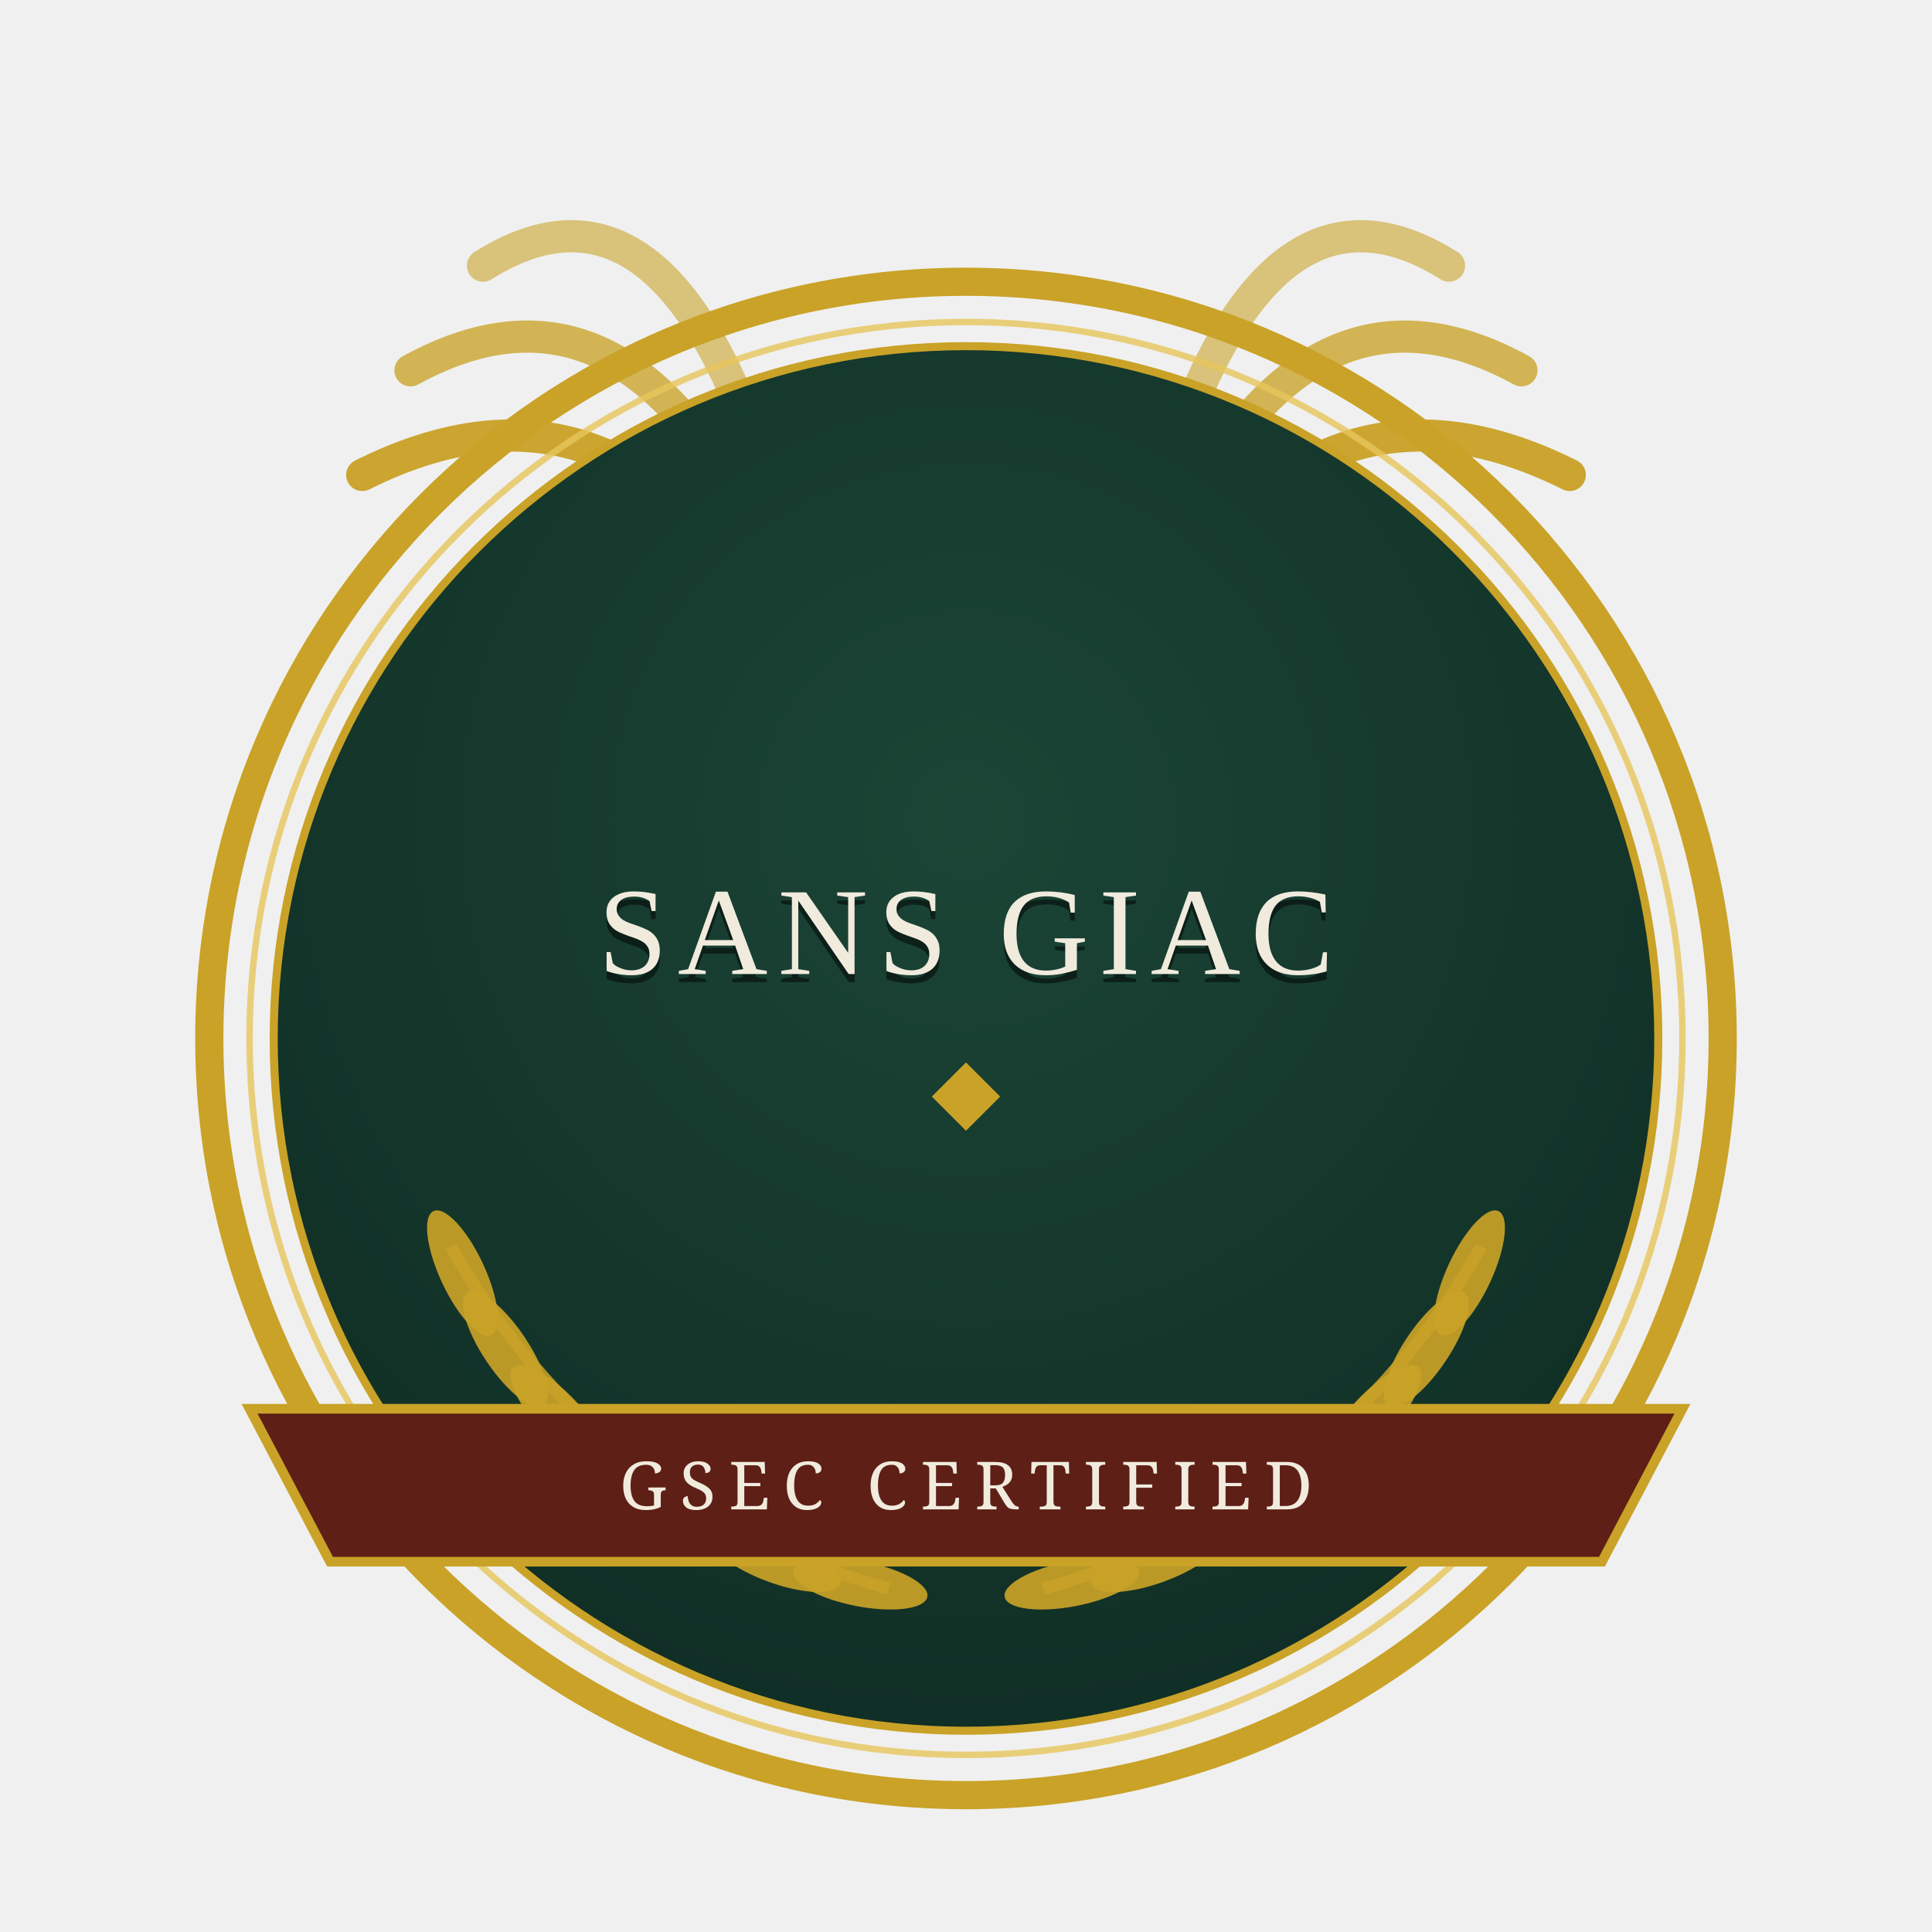
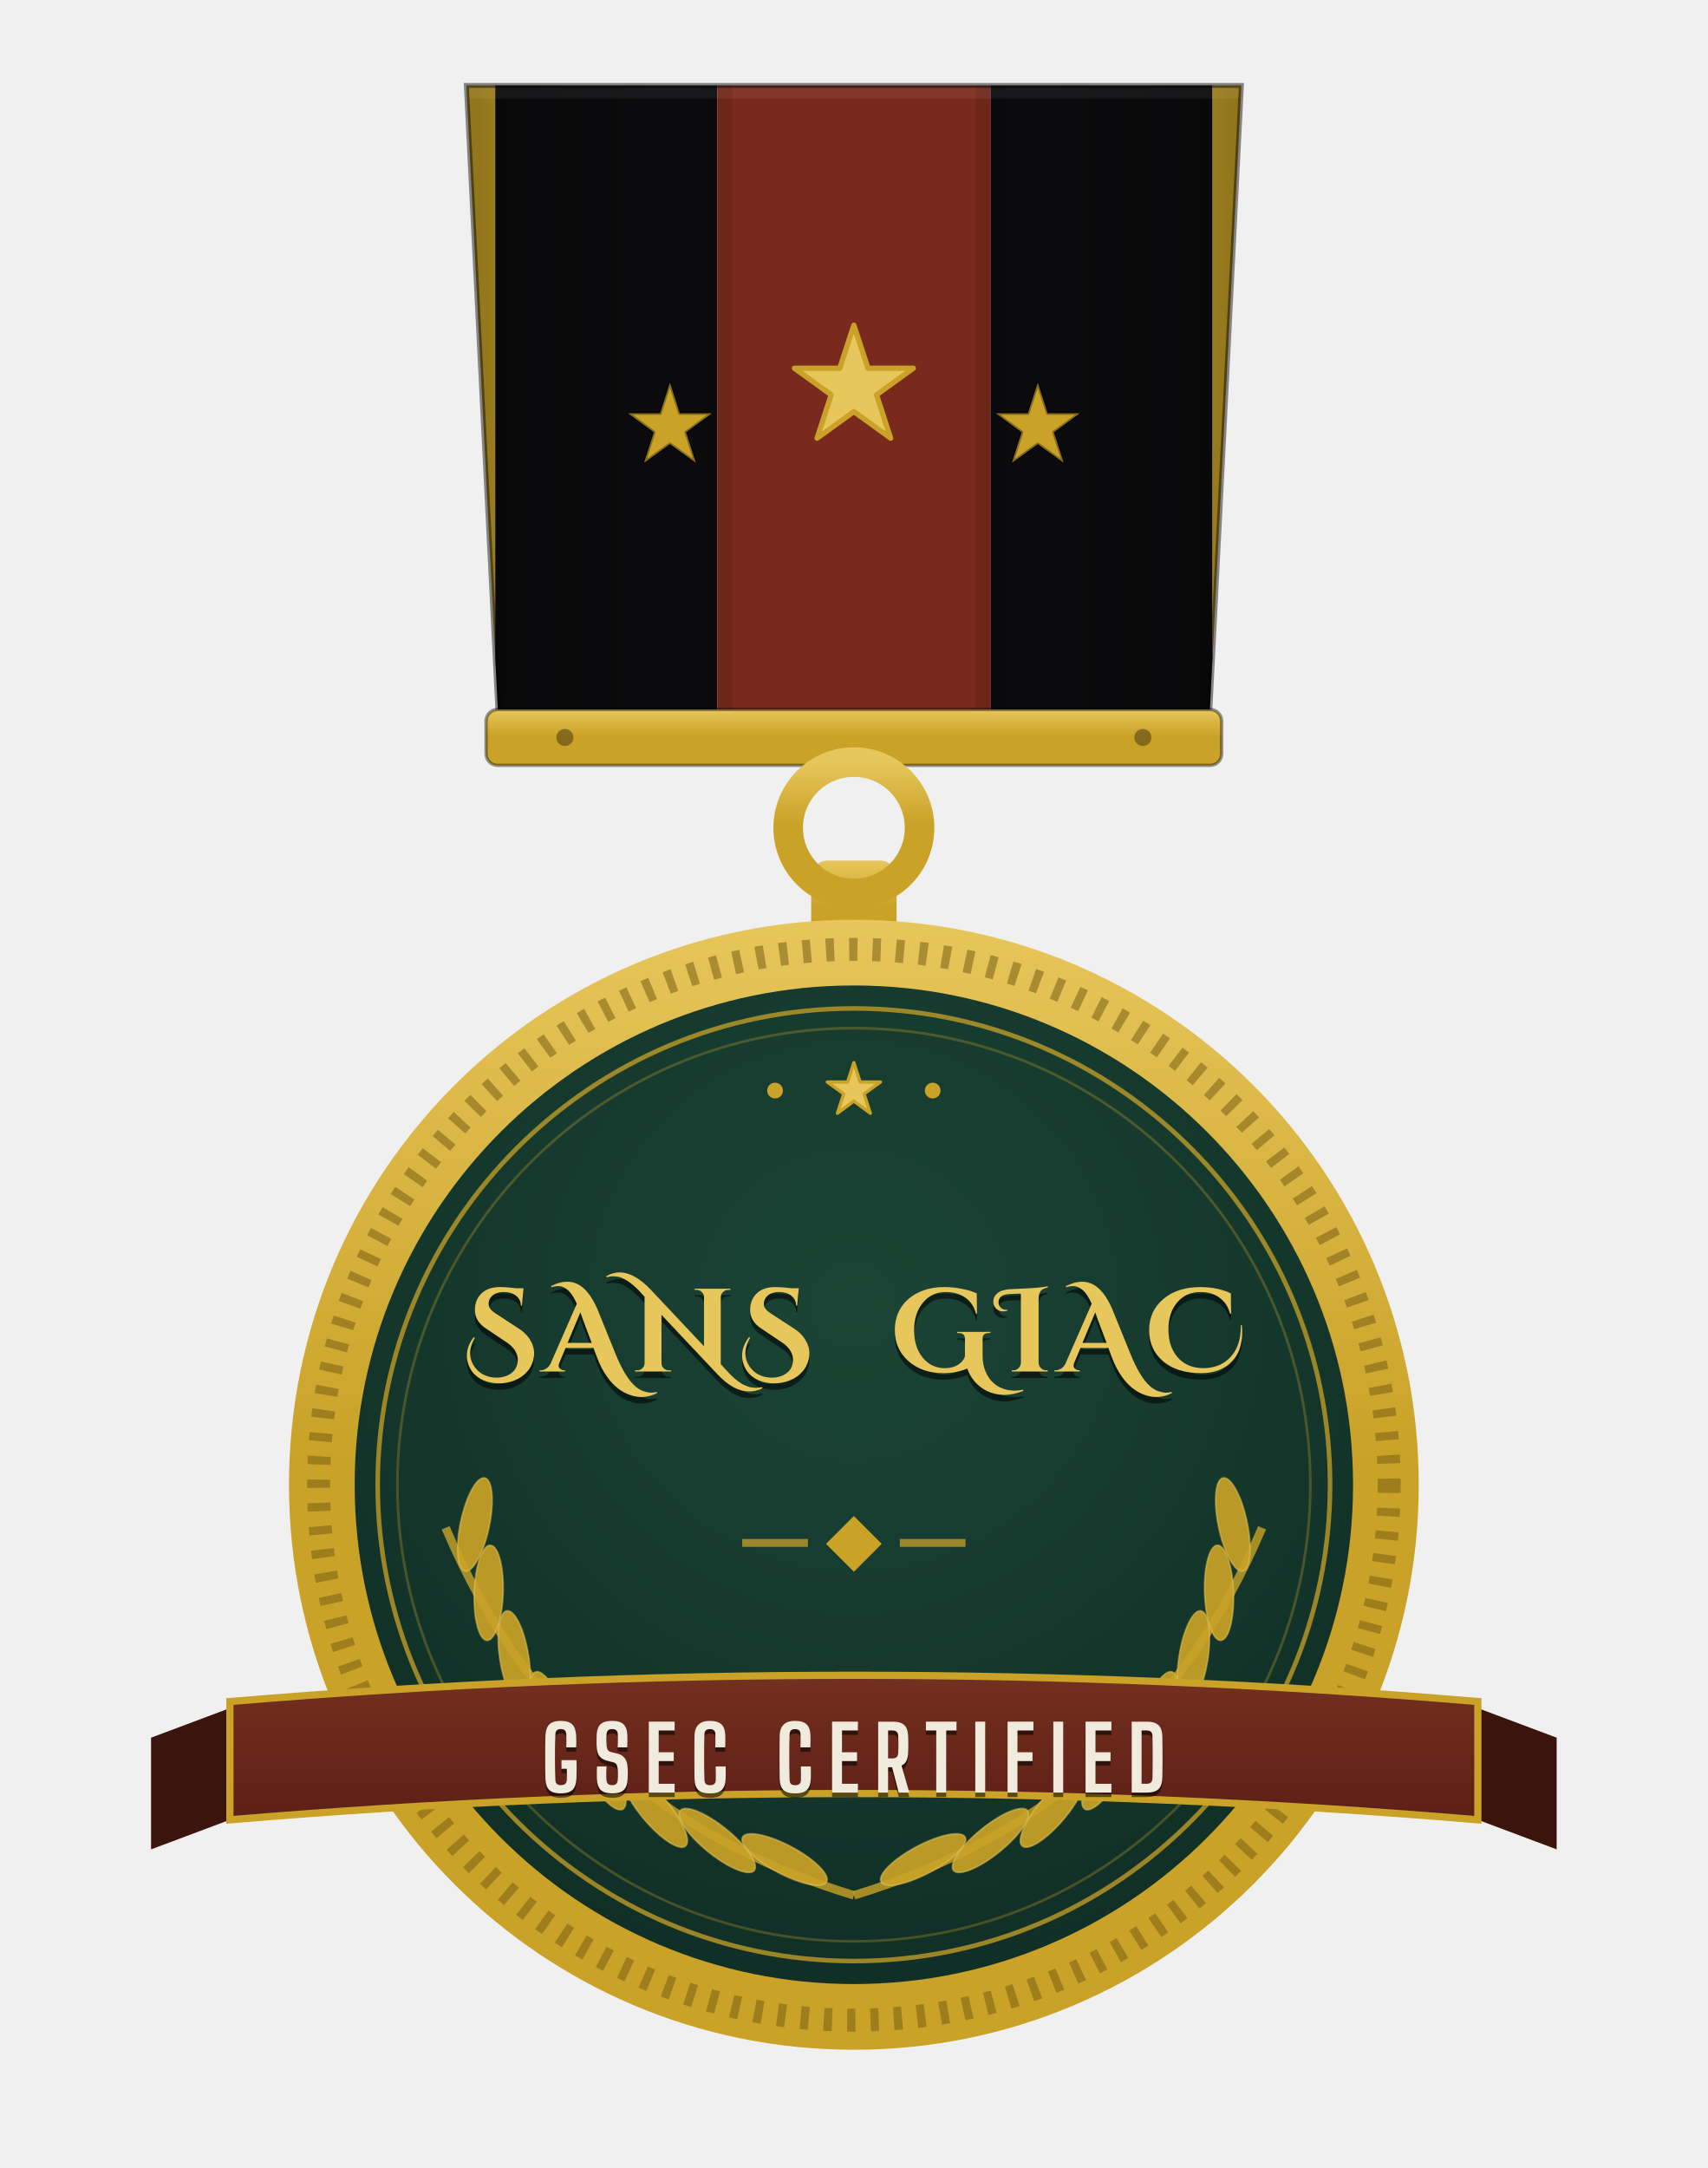
- <svg xmlns="http://www.w3.org/2000/svg" viewBox="0 0 480 480" role="img" aria-label="SANS GIAC">
+ <svg xmlns="http://www.w3.org/2000/svg" xmlns:xlink="http://www.w3.org/1999/xlink" width="520" height="660" viewBox="0 0 520 660" role="img" aria-label="SANS GIAC: GSEC Certified">
  <defs>
-     <radialGradient id="en" cx="50%" cy="34%" r="80%">
+     <radialGradient id="shatterpointsecurity-giac-gsec-en" cx="50%" cy="32%" r="82%">
      <stop offset="0%" stop-color="#1B4536" />
      <stop offset="100%" stop-color="#0E2A22" />
    </radialGradient>
+     <linearGradient id="shatterpointsecurity-giac-gsec-gold" x1="0" y1="0" x2="0" y2="1">
+       <stop offset="0%" stop-color="#E7C65B" />
+       <stop offset="48%" stop-color="#C9A227" />
+       <stop offset="100%" stop-color="#C9A227" />
+     </linearGradient>
+     <linearGradient id="shatterpointsecurity-giac-gsec-shade" x1="0" y1="0" x2="1" y2="0">
+       <stop offset="0%" stop-color="#000" stop-opacity="0.34" />
+       <stop offset="26%" stop-color="#000" stop-opacity="0" />
+       <stop offset="74%" stop-color="#000" stop-opacity="0" />
+       <stop offset="100%" stop-color="#000" stop-opacity="0.34" />
+     </linearGradient>
+     <linearGradient id="shatterpointsecurity-giac-gsec-band" x1="0" y1="0" x2="0" y2="1">
+       <stop offset="0%" stop-color="#74301F" />
+       <stop offset="100%" stop-color="#5E1F16" />
+     </linearGradient>
+     <clipPath id="shatterpointsecurity-giac-gsec-drape">
+       <polygon points="142,26 378,26 368,224 152,224" />
+     </clipPath>
+     <path id="gn65" d="M966 -183Q857 -238 745 -201Q626 -163 540 -39Q494 27 461 114L429 199H193L140 73Q135 60 135 52Q135 44 138 34Q142 25 154 18Q165 10 179 10H187V0H-27V10H-18Q5 10 28 24Q50 37 65 64L288 573Q249 661 205 694Q168 722 134 722Q101 722 72 712L70 722Q142 759 208 759Q290 759 355 695Q419 632 468 513L613 155Q695 -48 781 -124Q816 -155 853 -167Q890 -179 916 -179Q941 -179 965 -173ZM210 242H414L344 427Q339 441 330 466Q321 490 318 500Z" />
+     <path id="gn67" d="M808 391Q811 361 811 316Q811 270 793 204Q775 139 728 89Q632 -14 464 -14Q260 -14 142 86Q24 187 24 350Q24 512 144 613Q263 714 459 714Q534 714 602 699Q670 684 715 660L717 488H709Q692 552 652 595Q580 672 458 672Q336 672 262 585Q187 498 187 354Q187 211 264 121Q342 31 478 28Q625 28 712 122Q799 216 799 377Q799 384 799 391Z" />
+     <path id="gn71" d="M955 -198Q930 -198 906 -194Q809 -179 741 -120Q673 -62 643 25Q549 -14 440 -14Q260 -14 145 88Q30 190 30 350Q30 457 82 540Q135 623 230 668Q325 714 447 714Q527 714 602 698Q677 683 723 660L725 488H717Q693 579 624 626Q556 672 460 672Q342 672 268 582Q193 491 193 348Q193 206 266 117Q339 28 454 28Q516 28 562 55Q607 82 623 127V279Q623 301 610 313Q597 325 573 325H557V335H838V325H823Q798 325 785 313Q772 301 773 280V121Q774 55 798 -2Q851 -124 974 -154Q1007 -162 1042 -162Q1078 -162 1115 -154L1117 -164Q1031 -198 955 -198Z" />
+     <path id="gn73" d="M404 10H417V0H113V10H126Q152 10 170 28Q189 47 190 73V659L95 655Q1 651 1 585Q1 558 20 540Q38 521 71 521Q74 521 77 521V515Q57 508 43 508Q-2 508 -26 540Q-43 562 -43 590Q-43 634 -8 662Q26 691 98 696Q111 697 182 700Q344 706 417 720L419 710Q376 703 358 681Q341 659 340 616V73Q341 47 360 28Q378 10 404 10Z" />
+     <path id="gn78" d="M1104 -132 1108 -142Q1052 -169 995 -169Q864 -169 728 -24L254 479V70Q254 45 272 28Q290 10 315 10H334V0H31V10H49Q75 10 93 28Q111 45 111 71V632Q62 688 37 710Q12 733 -8 748Q-27 763 -45 773Q-87 797 -112 801Q-138 805 -160 805Q-183 805 -209 796L-213 806Q-158 838 -100 838Q26 838 167 688L614 213V629Q613 655 595 672Q577 690 552 690H534V700H837V690H818Q793 690 775 672Q757 655 756 630V61L772 45Q778 39 790 24Q803 10 813 0Q823 -11 838 -27Q854 -43 868 -55Q881 -67 900 -81Q918 -95 934 -104Q951 -114 972 -122Q993 -131 1012 -134Q1032 -138 1056 -138Q1079 -138 1104 -132Z" />
+     <path id="gn83" d="M94 284Q54 220 54 153Q54 80 107 20Q136 -14 180 -33Q225 -52 278 -52Q331 -52 373 -32Q457 9 457 102Q457 137 434 176Q410 215 363 246L193 360Q94 422 94 520Q94 530 95 540Q101 617 156 666Q212 714 305 714Q362 714 443 704H505L492 557H483Q482 609 443 640Q404 672 340 672Q262 672 227 625Q210 601 210 573Q210 545 227 526Q244 506 281 483L468 361Q525 324 557 274Q595 215 595 153Q595 113 578 68Q562 24 524 -14Q487 -52 428 -76Q369 -100 298 -100Q226 -100 168 -75Q61 -30 32 82Q26 106 26 132Q26 216 85 291Z" />
+     <path id="gs67" d="M432 -18Q246 -18 166 61Q87 140 83 321Q82 431 81 552Q80 674 80 800Q80 926 81 1048Q82 1170 83 1280Q86 1440 168 1528Q250 1617 431 1617Q611 1617 692 1538Q773 1460 778 1279Q779 1244 779 1196Q779 1149 778 1102Q777 1055 776 1020H552Q553 1063 554 1116Q555 1169 555 1222Q555 1275 554 1319Q553 1377 522 1404Q492 1432 431 1432Q370 1432 340 1404Q310 1377 308 1319Q304 1194 302 1063Q301 932 301 800Q301 667 302 536Q304 406 308 282Q310 223 340 195Q371 167 432 167Q497 167 529 195Q561 223 562 282Q563 326 563 381Q563 436 562 490Q562 545 561 590H785Q788 525 788 456Q788 386 786 321Q781 140 698 61Q616 -18 432 -18Z" />
+     <path id="gs68" d="M92 0V1600H430Q616 1600 698 1520Q781 1439 784 1255Q787 1093 788 946Q789 800 788 654Q787 509 784 346Q781 161 698 80Q615 0 429 0ZM316 199H429Q495 199 527 230Q559 260 560 321Q563 441 564 561Q565 681 565 801Q565 921 564 1041Q563 1161 560 1281Q559 1341 527 1371Q495 1401 430 1401H316Z" />
+     <path id="gs69" d="M92 0V1600H675V1401H316V910H655V711H316V199H675V0Z" />
+     <path id="gs70" d="M92 0V1600H675V1401H316V910H655V711H316V0Z" />
+     <path id="gs71" d="M435 -17Q310 -17 234 17Q159 51 124 126Q89 201 85 322Q82 430 81 551Q80 672 80 796Q80 921 81 1041Q82 1161 85 1267Q90 1394 126 1471Q162 1548 237 1582Q312 1617 434 1617Q609 1617 689 1539Q769 1461 779 1279Q782 1219 782 1150Q782 1082 779 1021H555Q558 1088 558 1170Q558 1252 555 1319Q552 1376 522 1404Q492 1433 434 1433Q373 1433 342 1404Q312 1376 310 1319Q305 1196 302 1065Q300 934 300 800Q300 667 302 536Q305 406 310 283Q312 225 342 196Q373 168 435 168Q496 168 530 196Q564 225 567 283Q569 320 570 365Q570 410 570 455Q569 500 567 537H447V733H786Q790 649 789 542Q788 436 785 322Q777 140 696 62Q614 -17 435 -17Z" />
+     <path id="gs73" d="M92 0V1600H316V0Z" />
+     <path id="gs82" d="M92 0V1600H413Q597 1600 680 1524Q762 1447 768 1269Q771 1198 772 1139Q772 1080 772 1024Q771 967 768 903Q764 788 728 716Q693 645 618 610L794 0H556L406 572H316V0ZM316 771H412Q478 771 510 802Q541 832 544 891Q547 954 548 1020Q549 1086 548 1152Q547 1218 544 1281Q541 1341 510 1371Q478 1401 413 1401H316Z" />
+     <path id="gs83" d="M416 -17Q233 -17 154 62Q76 140 69 322Q68 368 68 412Q67 456 69 500Q71 545 74 590H286Q282 510 282 432Q281 353 286 283Q290 225 321 196Q352 168 416 168Q478 168 506 196Q534 225 540 283Q543 327 544 365Q545 403 544 442Q543 482 540 529Q536 586 516 628Q495 669 443 682L306 717Q214 741 162 786Q111 831 88 900Q66 970 63 1067Q62 1120 62 1174Q63 1227 64 1280Q68 1401 104 1475Q139 1549 214 1583Q290 1617 416 1617Q592 1617 672 1539Q751 1461 758 1279Q760 1231 759 1160Q758 1090 755 1021H539Q542 1095 543 1170Q544 1245 541 1319Q539 1376 507 1404Q475 1433 415 1433Q351 1433 322 1404Q293 1376 288 1319Q283 1256 283 1193Q283 1130 288 1067Q292 1004 313 966Q334 928 389 914L512 885Q608 862 662 815Q716 768 739 697Q762 626 765 529Q767 489 767 456Q767 423 766 391Q765 359 764 322Q757 140 678 62Q599 -17 416 -17Z" />
+     <path id="gs84" d="M244 0V1401H11V1600H701V1401H469V0Z" />
  </defs>
-   <path d="M 200 168 Q 158 84 90 118" stroke="#C9A227" stroke-width="8" stroke-linecap="round" fill="none" opacity="0.95" />
-   <path d="M 200 162 Q 164 58 102 92" stroke="#C9A227" stroke-width="8" stroke-linecap="round" fill="none" opacity="0.77" />
-   <path d="M 200 156 Q 174 32 120 66" stroke="#C9A227" stroke-width="8" stroke-linecap="round" fill="none" opacity="0.59" />
-   <path d="M 280 168 Q 322 84 390 118" stroke="#C9A227" stroke-width="8" stroke-linecap="round" fill="none" opacity="0.95" />
-   <path d="M 280 162 Q 316 58 378 92" stroke="#C9A227" stroke-width="8" stroke-linecap="round" fill="none" opacity="0.77" />
-   <path d="M 280 156 Q 306 32 360 66" stroke="#C9A227" stroke-width="8" stroke-linecap="round" fill="none" opacity="0.59" />
-   <circle cx="240" cy="258" r="188" fill="none" stroke="#C9A227" stroke-width="7" />
-   <circle cx="240" cy="258" r="178" fill="none" stroke="#E7C65B" stroke-width="1.6" opacity="0.8" />
-   <circle cx="240" cy="258" r="172" fill="url(#en)" stroke="#C9A227" stroke-width="2" />
-   <ellipse cx="114.9" cy="316.3" rx="17" ry="5.6" fill="#C9A227" opacity="0.92" transform="rotate(425 114.9 316.3)" />
-   <ellipse cx="125.6" cy="335.2" rx="17" ry="5.6" fill="#C9A227" opacity="0.92" transform="rotate(416 125.6 335.2)" />
-   <ellipse cx="139.1" cy="352.1" rx="17" ry="5.6" fill="#C9A227" opacity="0.92" transform="rotate(407 139.1 352.1)" />
-   <ellipse cx="155.0" cy="366.7" rx="17" ry="5.6" fill="#C9A227" opacity="0.92" transform="rotate(398 155.0 366.7)" />
-   <ellipse cx="173.1" cy="378.7" rx="17" ry="5.6" fill="#C9A227" opacity="0.92" transform="rotate(389 173.1 378.7)" />
-   <ellipse cx="192.8" cy="387.7" rx="17" ry="5.6" fill="#C9A227" opacity="0.92" transform="rotate(380 192.8 387.7)" />
-   <ellipse cx="213.7" cy="393.5" rx="17" ry="5.6" fill="#C9A227" opacity="0.92" transform="rotate(371 213.7 393.5)" />
-   <path d="M 112.0 309.7 Q 148.9 374.6 220.8 394.7" stroke="#C9A227" stroke-width="3" fill="none" opacity="0.85" />
-   <ellipse cx="365.1" cy="316.3" rx="17" ry="5.6" fill="#C9A227" opacity="0.92" transform="rotate(115 365.1 316.3)" />
-   <ellipse cx="354.4" cy="335.2" rx="17" ry="5.6" fill="#C9A227" opacity="0.92" transform="rotate(124 354.4 335.2)" />
-   <ellipse cx="340.9" cy="352.1" rx="17" ry="5.6" fill="#C9A227" opacity="0.92" transform="rotate(133 340.9 352.1)" />
-   <ellipse cx="325.0" cy="366.7" rx="17" ry="5.6" fill="#C9A227" opacity="0.92" transform="rotate(142 325.0 366.7)" />
-   <ellipse cx="306.9" cy="378.7" rx="17" ry="5.6" fill="#C9A227" opacity="0.92" transform="rotate(151 306.9 378.7)" />
-   <ellipse cx="287.2" cy="387.7" rx="17" ry="5.6" fill="#C9A227" opacity="0.92" transform="rotate(160 287.2 387.7)" />
-   <ellipse cx="266.3" cy="393.5" rx="17" ry="5.6" fill="#C9A227" opacity="0.92" transform="rotate(169 266.3 393.5)" />
-   <path d="M 368.0 309.7 Q 331.1 374.6 259.2 394.7" stroke="#C9A227" stroke-width="3" fill="none" opacity="0.85" />
-   <text x="240" y="244" text-anchor="middle" font-family="Georgia, 'Times New Roman', serif" font-size="31" letter-spacing="2.5" fill="#000000" opacity="0.5">SANS GIAC</text>
-   <text x="240" y="242" text-anchor="middle" font-family="Georgia, 'Times New Roman', serif" font-size="31" letter-spacing="2.5" fill="#F0EBDD" opacity="1">SANS GIAC</text>
-   <rect x="234" y="266.44" width="12" height="12" fill="#C9A227" transform="rotate(45 240 272.44)" />
-   <polygon points="62,350 418,350 398,388 82,388" fill="#5E1F16" stroke="#C9A227" stroke-width="2.4" />
-   <text x="240" y="375" text-anchor="middle" font-family="Georgia, serif" font-size="16.5" letter-spacing="3.2" fill="#F0EBDD">GSEC CERTIFIED</text>
+   <g clip-path="url(#shatterpointsecurity-giac-gsec-drape)">
+     <rect x="130.0" y="20" width="20.8" height="212" fill="#C9A227" />
+     <rect x="150.8" y="20" width="67.6" height="212" fill="#0B0B0D" />
+     <rect x="218.4" y="20" width="83.2" height="212" fill="#7A2A1C" />
+     <rect x="301.6" y="20" width="67.6" height="212" fill="#0B0B0D" />
+     <rect x="369.2" y="20" width="20.8" height="212" fill="#C9A227" />
+     <rect x="130" y="20" width="260" height="212" fill="url(#shatterpointsecurity-giac-gsec-shade)" />
+     <rect x="214" y="20" width="9" height="212" fill="#000" opacity="0.10" />
+     <rect x="297" y="20" width="9" height="212" fill="#000" opacity="0.10" />
+     <rect x="130" y="20" width="260" height="10" fill="#FFF" opacity="0.06" />
+   </g>
+   <polygon points="142,26 378,26 368,224 152,224" fill="none" stroke="#000" stroke-opacity="0.45" stroke-width="1.5" />
+   <polygon points="260.0,99.0 264.3,112.1 278.1,112.1 266.9,120.2 271.2,133.4 260.0,125.3 248.8,133.4 253.1,120.2 241.9,112.1 255.7,112.1" fill="#E7C65B" stroke="#C9A227" stroke-width="1.6" stroke-linejoin="round" />
+   <polygon points="204.0,116.5 207.0,125.8 216.8,125.8 208.9,131.6 211.9,140.9 204.0,135.2 196.1,140.9 199.1,131.6 191.2,125.8 201.0,125.8" fill="#C9A227" stroke="#00000055" stroke-width="1.0" stroke-linejoin="round" />
+   <polygon points="316.0,116.5 319.0,125.8 328.8,125.8 320.9,131.6 323.9,140.9 316.0,135.2 308.1,140.9 311.1,131.6 303.2,125.8 313.0,125.8" fill="#C9A227" stroke="#00000055" stroke-width="1.0" stroke-linejoin="round" />
+   <rect x="148" y="216" width="224" height="17" rx="3.5" fill="url(#shatterpointsecurity-giac-gsec-gold)" stroke="#00000066" stroke-width="1" />
+   <circle cx="172" cy="224.5" r="2.6" fill="#000" opacity="0.35" />
+   <circle cx="348" cy="224.5" r="2.6" fill="#000" opacity="0.35" />
+   <rect x="247" y="262" width="26" height="30" rx="5" fill="url(#shatterpointsecurity-giac-gsec-gold)" />
+   <circle cx="260.0" cy="252" r="20" fill="none" stroke="url(#shatterpointsecurity-giac-gsec-gold)" stroke-width="9" />
+   <circle cx="260.0" cy="452.0" r="172.0" fill="url(#shatterpointsecurity-giac-gsec-gold)" />
+   <circle cx="260.0" cy="452.0" r="163.0" fill="none" stroke="#7A5E14" stroke-width="7" stroke-dasharray="2.5 4.6" opacity="0.55" />
+   <circle cx="260.0" cy="452.0" r="152.0" fill="url(#shatterpointsecurity-giac-gsec-en)" />
+   <circle cx="260.0" cy="452.0" r="145.0" fill="none" stroke="#C9A227" stroke-width="1.4" opacity="0.75" />
+   <circle cx="260.0" cy="452.0" r="139.0" fill="none" stroke="#C9A227" stroke-width="0.8" opacity="0.3" />
+   <path d="M 260.0 577.0 Q 171.7 550.1 135.7 465.1" stroke="#C9A227" stroke-width="2.6" fill="none" opacity="0.8" />
+   <ellipse cx="238.9" cy="566.1" rx="14.5" ry="4.4" transform="rotate(208 238.9 566.1)" fill="#C9A227" opacity="0.92" />
+   <ellipse cx="238.9" cy="566.1" rx="14.5" ry="4.4" transform="rotate(208 238.9 566.1)" fill="none" stroke="#E7C65B" stroke-width="0.5" opacity="0.5" />
+   <ellipse cx="218.4" cy="560.3" rx="14.5" ry="4.4" transform="rotate(219 218.4 560.3)" fill="#C9A227" opacity="0.92" />
+   <ellipse cx="218.4" cy="560.3" rx="14.5" ry="4.4" transform="rotate(219 218.4 560.3)" fill="none" stroke="#E7C65B" stroke-width="0.5" opacity="0.5" />
+   <ellipse cx="199.4" cy="550.9" rx="14.5" ry="4.4" transform="rotate(230 199.4 550.9)" fill="#C9A227" opacity="0.92" />
+   <ellipse cx="199.4" cy="550.9" rx="14.5" ry="4.4" transform="rotate(230 199.4 550.9)" fill="none" stroke="#E7C65B" stroke-width="0.5" opacity="0.5" />
+   <ellipse cx="182.4" cy="538.2" rx="14.5" ry="4.4" transform="rotate(240 182.4 538.2)" fill="#C9A227" opacity="0.92" />
+   <ellipse cx="182.4" cy="538.2" rx="14.5" ry="4.4" transform="rotate(240 182.4 538.2)" fill="none" stroke="#E7C65B" stroke-width="0.5" opacity="0.5" />
+   <ellipse cx="168.0" cy="522.6" rx="14.5" ry="4.4" transform="rotate(250 168.0 522.6)" fill="#C9A227" opacity="0.92" />
+   <ellipse cx="168.0" cy="522.6" rx="14.5" ry="4.4" transform="rotate(250 168.0 522.6)" fill="none" stroke="#E7C65B" stroke-width="0.5" opacity="0.5" />
+   <ellipse cx="156.6" cy="504.7" rx="14.5" ry="4.4" transform="rotate(261 156.6 504.7)" fill="#C9A227" opacity="0.92" />
+   <ellipse cx="156.6" cy="504.7" rx="14.5" ry="4.4" transform="rotate(261 156.6 504.7)" fill="none" stroke="#E7C65B" stroke-width="0.5" opacity="0.5" />
+   <ellipse cx="148.8" cy="484.9" rx="14.5" ry="4.4" transform="rotate(272 148.8 484.9)" fill="#C9A227" opacity="0.92" />
+   <ellipse cx="148.8" cy="484.9" rx="14.5" ry="4.4" transform="rotate(272 148.8 484.9)" fill="none" stroke="#E7C65B" stroke-width="0.5" opacity="0.5" />
+   <ellipse cx="144.6" cy="464.1" rx="14.5" ry="4.4" transform="rotate(282 144.6 464.1)" fill="#C9A227" opacity="0.92" />
+   <ellipse cx="144.6" cy="464.1" rx="14.5" ry="4.4" transform="rotate(282 144.6 464.1)" fill="none" stroke="#E7C65B" stroke-width="0.5" opacity="0.5" />
+   <path d="M 260.0 577.0 Q 348.3 550.1 384.3 465.1" stroke="#C9A227" stroke-width="2.6" fill="none" opacity="0.8" />
+   <ellipse cx="281.1" cy="566.1" rx="14.5" ry="4.4" transform="rotate(152 281.1 566.1)" fill="#C9A227" opacity="0.92" />
+   <ellipse cx="281.1" cy="566.1" rx="14.5" ry="4.4" transform="rotate(152 281.1 566.1)" fill="none" stroke="#E7C65B" stroke-width="0.5" opacity="0.5" />
+   <ellipse cx="301.6" cy="560.3" rx="14.5" ry="4.4" transform="rotate(141 301.6 560.3)" fill="#C9A227" opacity="0.92" />
+   <ellipse cx="301.6" cy="560.3" rx="14.5" ry="4.4" transform="rotate(141 301.6 560.3)" fill="none" stroke="#E7C65B" stroke-width="0.5" opacity="0.5" />
+   <ellipse cx="320.6" cy="550.9" rx="14.5" ry="4.4" transform="rotate(130 320.6 550.9)" fill="#C9A227" opacity="0.92" />
+   <ellipse cx="320.6" cy="550.9" rx="14.5" ry="4.4" transform="rotate(130 320.6 550.9)" fill="none" stroke="#E7C65B" stroke-width="0.5" opacity="0.5" />
+   <ellipse cx="337.6" cy="538.2" rx="14.5" ry="4.4" transform="rotate(120 337.6 538.2)" fill="#C9A227" opacity="0.92" />
+   <ellipse cx="337.6" cy="538.2" rx="14.5" ry="4.4" transform="rotate(120 337.6 538.2)" fill="none" stroke="#E7C65B" stroke-width="0.5" opacity="0.5" />
+   <ellipse cx="352.0" cy="522.6" rx="14.5" ry="4.4" transform="rotate(110 352.0 522.6)" fill="#C9A227" opacity="0.92" />
+   <ellipse cx="352.0" cy="522.6" rx="14.5" ry="4.4" transform="rotate(110 352.0 522.6)" fill="none" stroke="#E7C65B" stroke-width="0.5" opacity="0.5" />
+   <ellipse cx="363.4" cy="504.7" rx="14.5" ry="4.4" transform="rotate(99 363.4 504.7)" fill="#C9A227" opacity="0.92" />
+   <ellipse cx="363.4" cy="504.7" rx="14.5" ry="4.4" transform="rotate(99 363.4 504.7)" fill="none" stroke="#E7C65B" stroke-width="0.5" opacity="0.5" />
+   <ellipse cx="371.2" cy="484.9" rx="14.5" ry="4.4" transform="rotate(88 371.2 484.9)" fill="#C9A227" opacity="0.92" />
+   <ellipse cx="371.2" cy="484.9" rx="14.5" ry="4.4" transform="rotate(88 371.2 484.9)" fill="none" stroke="#E7C65B" stroke-width="0.5" opacity="0.5" />
+   <ellipse cx="375.4" cy="464.1" rx="14.5" ry="4.4" transform="rotate(78 375.4 464.1)" fill="#C9A227" opacity="0.92" />
+   <ellipse cx="375.4" cy="464.1" rx="14.5" ry="4.4" transform="rotate(78 375.4 464.1)" fill="none" stroke="#E7C65B" stroke-width="0.5" opacity="0.5" />
+   <polygon points="260.0,323.5 261.9,329.4 268.1,329.4 263.1,333.0 265.0,338.9 260.0,335.2 255.0,338.9 256.9,333.0 251.9,329.4 258.1,329.4" fill="#E7C65B" stroke="#C9A227" stroke-width="1.0" stroke-linejoin="round" />
+   <circle cx="236.0" cy="332.0" r="2.4" fill="#C9A227" />
+   <circle cx="284.0" cy="332.0" r="2.4" fill="#C9A227" />
+   <use href="#gn83" xlink:href="#gn83" transform="translate(141.22 419.50) scale(0.036 -0.036)" fill="#000000" opacity="0.55" />
+   <use href="#gn65" xlink:href="#gn65" transform="translate(165.27 419.50) scale(0.036 -0.036)" fill="#000000" opacity="0.55" />
+   <use href="#gn78" xlink:href="#gn78" transform="translate(192.27 419.50) scale(0.036 -0.036)" fill="#000000" opacity="0.55" />
+   <use href="#gn83" xlink:href="#gn83" transform="translate(225.03 419.50) scale(0.036 -0.036)" fill="#000000" opacity="0.55" />
+   <use href="#gn71" xlink:href="#gn71" transform="translate(271.39 419.50) scale(0.036 -0.036)" fill="#000000" opacity="0.55" />
+   <use href="#gn73" xlink:href="#gn73" transform="translate(304.01 419.50) scale(0.036 -0.036)" fill="#000000" opacity="0.55" />
+   <use href="#gn65" xlink:href="#gn65" transform="translate(322.05 419.50) scale(0.036 -0.036)" fill="#000000" opacity="0.55" />
+   <use href="#gn67" xlink:href="#gn67" transform="translate(349.05 419.50) scale(0.036 -0.036)" fill="#000000" opacity="0.55" />
+   <use href="#gn83" xlink:href="#gn83" transform="translate(141.22 417.52) scale(0.036 -0.036)" fill="#E7C65B" opacity="1.0" />
+   <use href="#gn65" xlink:href="#gn65" transform="translate(165.27 417.52) scale(0.036 -0.036)" fill="#E7C65B" opacity="1.0" />
+   <use href="#gn78" xlink:href="#gn78" transform="translate(192.27 417.52) scale(0.036 -0.036)" fill="#E7C65B" opacity="1.0" />
+   <use href="#gn83" xlink:href="#gn83" transform="translate(225.03 417.52) scale(0.036 -0.036)" fill="#E7C65B" opacity="1.0" />
+   <use href="#gn71" xlink:href="#gn71" transform="translate(271.39 417.52) scale(0.036 -0.036)" fill="#E7C65B" opacity="1.0" />
+   <use href="#gn73" xlink:href="#gn73" transform="translate(304.01 417.52) scale(0.036 -0.036)" fill="#E7C65B" opacity="1.0" />
+   <use href="#gn65" xlink:href="#gn65" transform="translate(322.05 417.52) scale(0.036 -0.036)" fill="#E7C65B" opacity="1.0" />
+   <use href="#gn67" xlink:href="#gn67" transform="translate(349.05 417.52) scale(0.036 -0.036)" fill="#E7C65B" opacity="1.0" />
+   <rect x="254.0" y="464.0" width="12" height="12" fill="#C9A227" transform="rotate(45 260.0 470.0)" />
+   <rect x="226.0" y="468.5" width="20" height="2.4" fill="#C9A227" opacity="0.75" />
+   <rect x="274.0" y="468.5" width="20" height="2.4" fill="#C9A227" opacity="0.75" />
+   <polygon points="70,520.0 70,554.0 46,563.0 46,529.0" fill="#3A140D" />
+   <polygon points="450,520.0 450,554.0 474,563.0 474,529.0" fill="#3A140D" />
+   <path d="M 70 518.0 Q 260.0 502.0 450 518.0 L 450 554.0 Q 260.0 538.0 70 554.0 Z" fill="url(#shatterpointsecurity-giac-gsec-band)" stroke="#C9A227" stroke-width="2.2" />
+   <use href="#gs71" xlink:href="#gs71" transform="translate(164.93 547.07) scale(0.0135 -0.0135)" fill="#000000" opacity="0.55" />
+   <use href="#gs83" xlink:href="#gs83" transform="translate(180.81 547.07) scale(0.0135 -0.0135)" fill="#000000" opacity="0.55" />
+   <use href="#gs69" xlink:href="#gs69" transform="translate(196.31 547.07) scale(0.0135 -0.0135)" fill="#000000" opacity="0.55" />
+   <use href="#gs67" xlink:href="#gs67" transform="translate(210.35 547.07) scale(0.0135 -0.0135)" fill="#000000" opacity="0.55" />
+   <use href="#gs67" xlink:href="#gs67" transform="translate(236.28 547.07) scale(0.0135 -0.0135)" fill="#000000" opacity="0.55" />
+   <use href="#gs69" xlink:href="#gs69" transform="translate(252.12 547.07) scale(0.0135 -0.0135)" fill="#000000" opacity="0.55" />
+   <use href="#gs82" xlink:href="#gs82" transform="translate(266.16 547.07) scale(0.0135 -0.0135)" fill="#000000" opacity="0.55" />
+   <use href="#gs84" xlink:href="#gs84" transform="translate(281.79 547.07) scale(0.0135 -0.0135)" fill="#000000" opacity="0.55" />
+   <use href="#gs73" xlink:href="#gs73" transform="translate(295.73 547.07) scale(0.0135 -0.0135)" fill="#000000" opacity="0.55" />
+   <use href="#gs70" xlink:href="#gs70" transform="translate(305.56 547.07) scale(0.0135 -0.0135)" fill="#000000" opacity="0.55" />
+   <use href="#gs73" xlink:href="#gs73" transform="translate(319.48 547.07) scale(0.0135 -0.0135)" fill="#000000" opacity="0.55" />
+   <use href="#gs69" xlink:href="#gs69" transform="translate(329.31 547.07) scale(0.0135 -0.0135)" fill="#000000" opacity="0.55" />
+   <use href="#gs68" xlink:href="#gs68" transform="translate(343.35 547.07) scale(0.0135 -0.0135)" fill="#000000" opacity="0.55" />
+   <use href="#gs71" xlink:href="#gs71" transform="translate(164.93 545.72) scale(0.0135 -0.0135)" fill="#F0EBDD" opacity="1.0" />
+   <use href="#gs83" xlink:href="#gs83" transform="translate(180.81 545.72) scale(0.0135 -0.0135)" fill="#F0EBDD" opacity="1.0" />
+   <use href="#gs69" xlink:href="#gs69" transform="translate(196.31 545.72) scale(0.0135 -0.0135)" fill="#F0EBDD" opacity="1.0" />
+   <use href="#gs67" xlink:href="#gs67" transform="translate(210.35 545.72) scale(0.0135 -0.0135)" fill="#F0EBDD" opacity="1.0" />
+   <use href="#gs67" xlink:href="#gs67" transform="translate(236.28 545.72) scale(0.0135 -0.0135)" fill="#F0EBDD" opacity="1.0" />
+   <use href="#gs69" xlink:href="#gs69" transform="translate(252.12 545.72) scale(0.0135 -0.0135)" fill="#F0EBDD" opacity="1.0" />
+   <use href="#gs82" xlink:href="#gs82" transform="translate(266.16 545.72) scale(0.0135 -0.0135)" fill="#F0EBDD" opacity="1.0" />
+   <use href="#gs84" xlink:href="#gs84" transform="translate(281.79 545.72) scale(0.0135 -0.0135)" fill="#F0EBDD" opacity="1.0" />
+   <use href="#gs73" xlink:href="#gs73" transform="translate(295.73 545.72) scale(0.0135 -0.0135)" fill="#F0EBDD" opacity="1.0" />
+   <use href="#gs70" xlink:href="#gs70" transform="translate(305.56 545.72) scale(0.0135 -0.0135)" fill="#F0EBDD" opacity="1.0" />
+   <use href="#gs73" xlink:href="#gs73" transform="translate(319.48 545.72) scale(0.0135 -0.0135)" fill="#F0EBDD" opacity="1.0" />
+   <use href="#gs69" xlink:href="#gs69" transform="translate(329.31 545.72) scale(0.0135 -0.0135)" fill="#F0EBDD" opacity="1.0" />
+   <use href="#gs68" xlink:href="#gs68" transform="translate(343.35 545.72) scale(0.0135 -0.0135)" fill="#F0EBDD" opacity="1.0" />
</svg>
